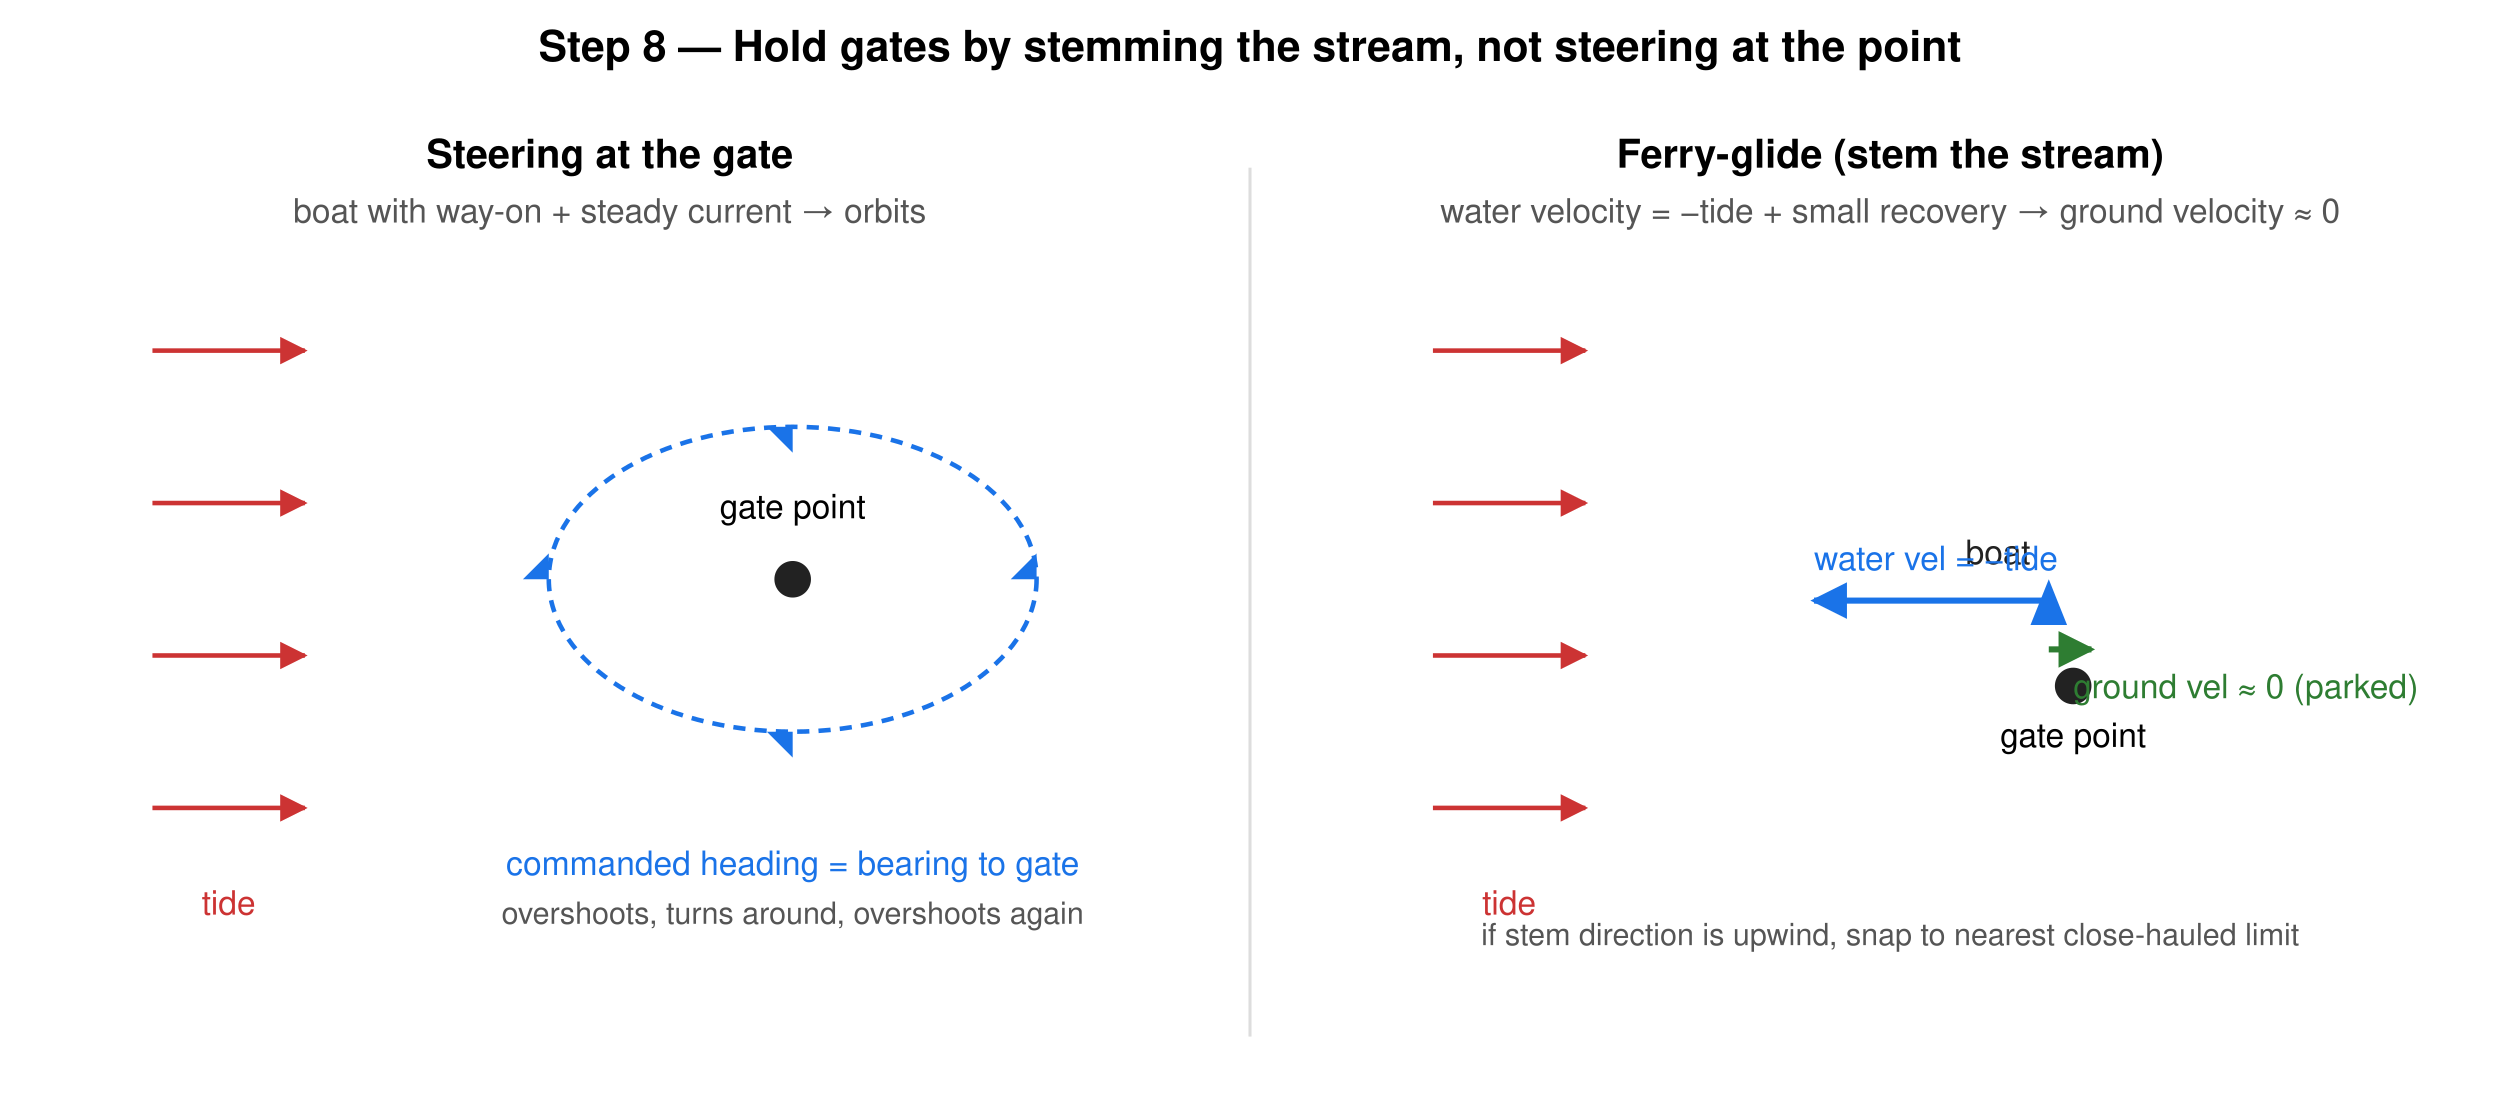
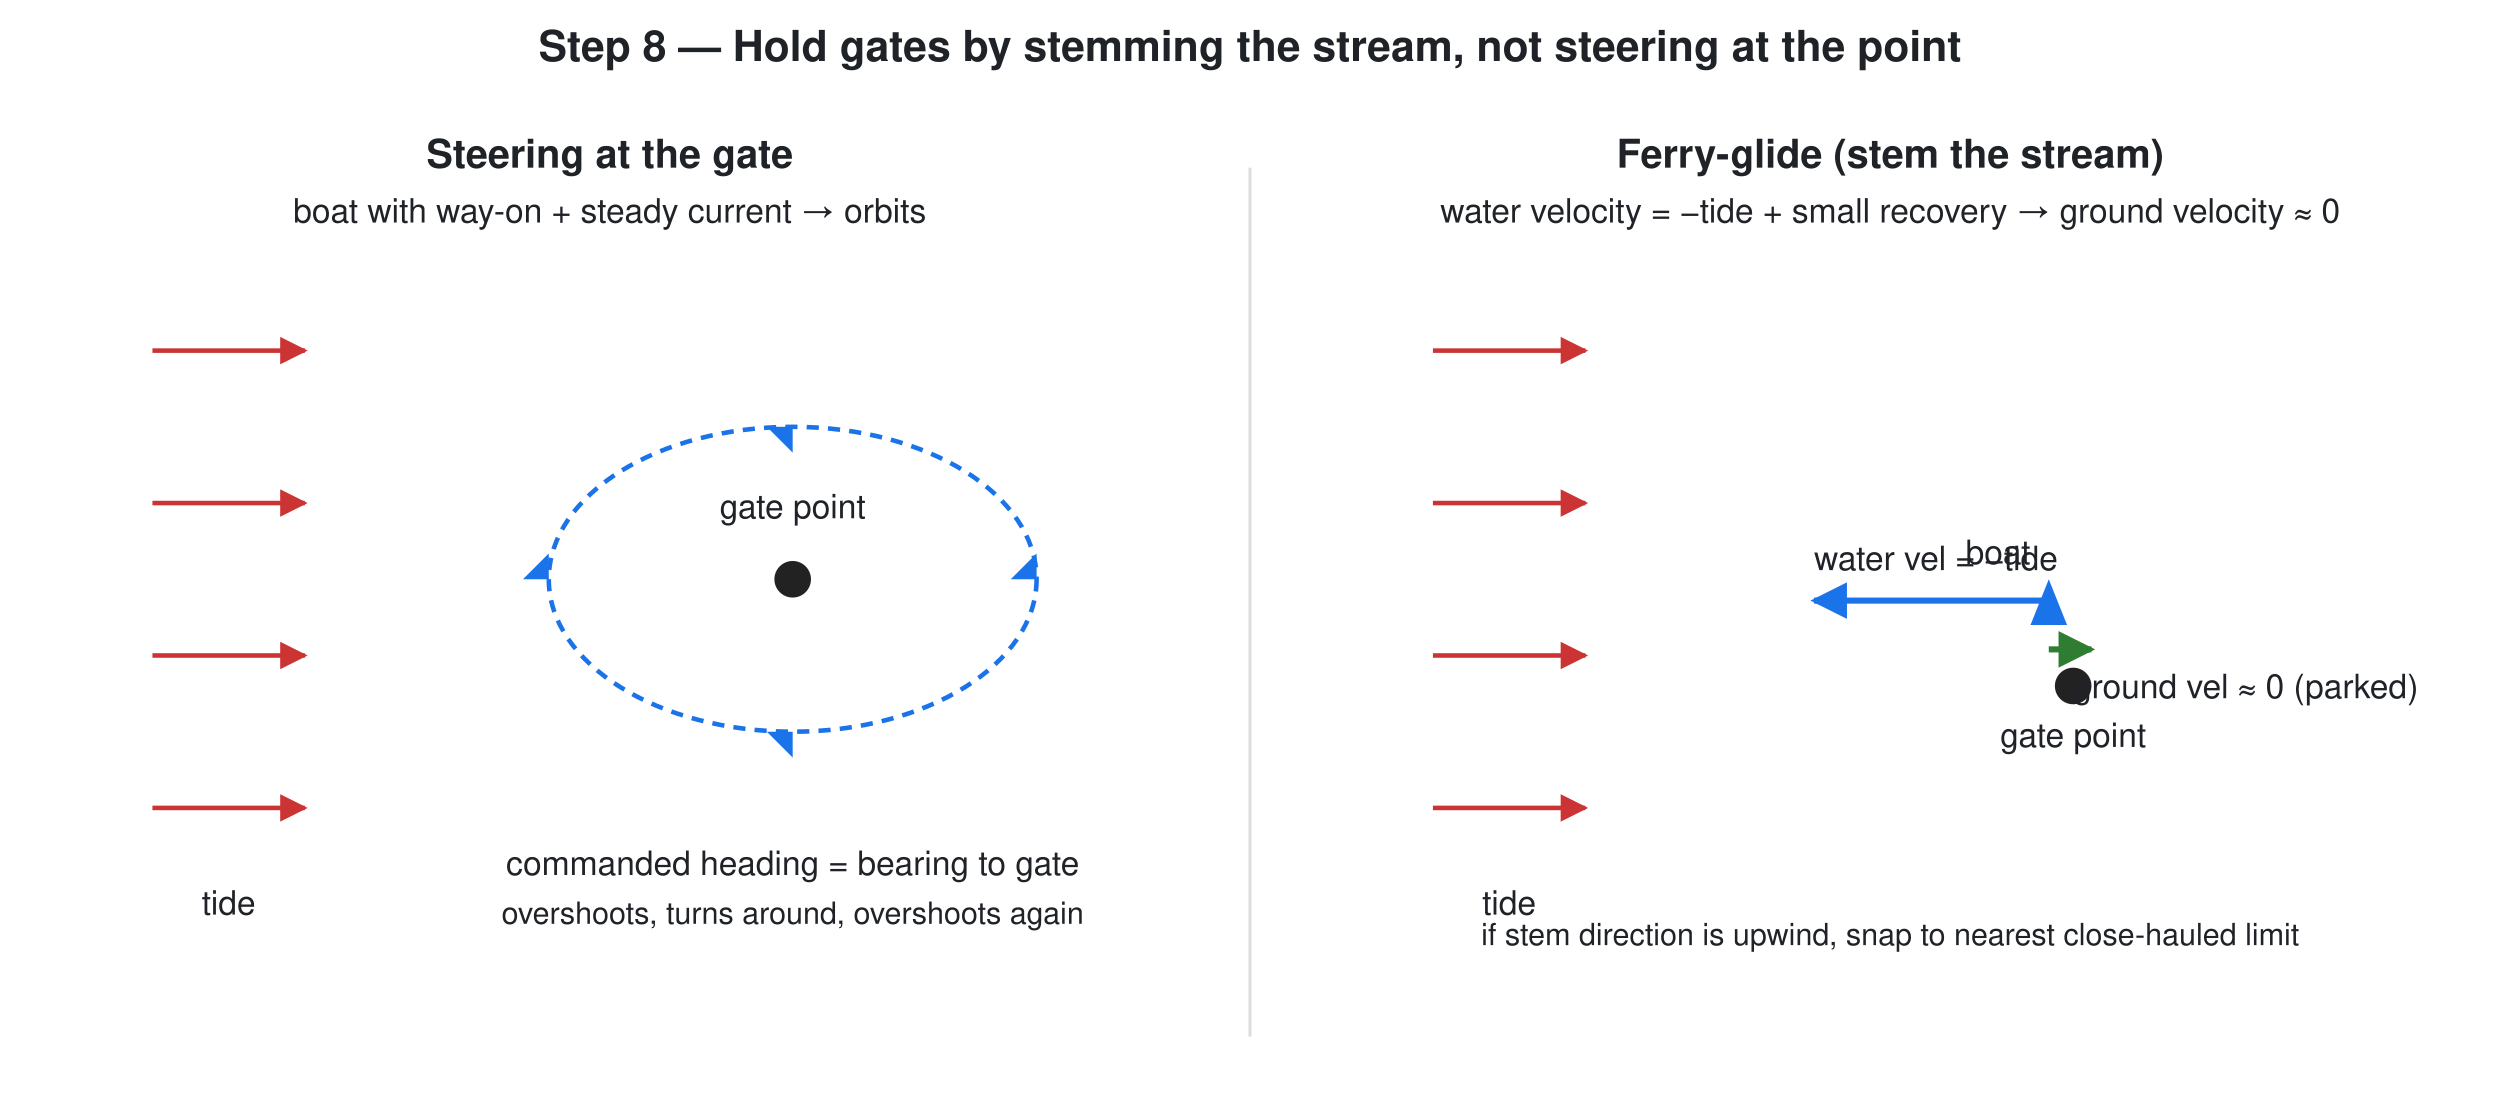
<svg xmlns="http://www.w3.org/2000/svg" viewBox="0 0 820 360" font-family="Helvetica, Arial, sans-serif" font-size="13">
+   <style>
+     text { fill: #1f2328; }
+     @media (prefers-color-scheme: dark) {
+       text { fill: #e6edf3; }
+       [fill="#fffbe6"] { fill: #3d2e0c; }
+       [fill="#e6f4ff"] { fill: #1a2937; }
+       [fill="#fff1e6"] { fill: #3d2716; }
+       [fill="#e8f5e9"] { fill: #1c2e1e; }
+       [stroke="#333"] { stroke: #e6edf3; }
+       [fill="#333"] { fill: #e6edf3; }
+       [fill="#222"] { fill: #e6edf3; }
+       [fill="#555"] { fill: #adbac7; }
+       [fill="#666"] { fill: #adbac7; }
+       [fill="#888"] { fill: #8d96a0; }
+       [stroke="#888"] { stroke: #8d96a0; }
+       [fill="#999"] { fill: #8d96a0; }
+       [fill="#bbb"] { fill: #6e7681; }
+       [stroke="#bbb"] { stroke: #6e7681; }
+       [stroke="#ddd"] { stroke: #484f58; }
+       [fill="#996600"] { fill: #ffaa44; }
+       [fill="#1a73e8"] { fill: #58a6ff; }
+       [stroke="#1a73e8"] { stroke: #58a6ff; }
+       [stroke="#0b3d8c"] { stroke: #79b8ff; }
+       [fill="#cc3333"] { fill: #f85149; }
+       [stroke="#cc3333"] { stroke: #f85149; }
+       [fill="#cc6600"] { fill: #ff944d; }
+       [stroke="#cc6600"] { stroke: #ff944d; }
+       [fill="#2e7d32"] { fill: #56d364; }
+       [stroke="#2e7d32"] { stroke: #56d364; }
+     }
+   </style>
  <defs>
    <marker id="arrR" viewBox="0 0 10 10" refX="9" refY="5" markerWidth="6" markerHeight="6" orient="auto">
      <path d="M 0 0 L 10 5 L 0 10 z" fill="#cc3333" />
    </marker>
    <marker id="arrB" viewBox="0 0 10 10" refX="9" refY="5" markerWidth="6" markerHeight="6" orient="auto">
      <path d="M 0 0 L 10 5 L 0 10 z" fill="#1a73e8" />
    </marker>
    <marker id="arrG" viewBox="0 0 10 10" refX="9" refY="5" markerWidth="6" markerHeight="6" orient="auto">
      <path d="M 0 0 L 10 5 L 0 10 z" fill="#2e7d32" />
    </marker>
  </defs>
  <text x="410" y="20" text-anchor="middle" font-weight="bold" font-size="14">Step 8 — Hold gates by stemming the stream, not steering at the point</text>
  <g transform="translate(20,55)">
    <text x="180" y="0" text-anchor="middle" font-weight="bold">Steering at the gate</text>
    <text x="180" y="18" text-anchor="middle" font-size="11" fill="#555">boat with way-on + steady current → orbits</text>
    <g stroke="#cc3333" stroke-width="1.5" fill="none">
      <line x1="30" y1="60" x2="80" y2="60" marker-end="url(#arrR)" />
      <line x1="30" y1="110" x2="80" y2="110" marker-end="url(#arrR)" />
      <line x1="30" y1="160" x2="80" y2="160" marker-end="url(#arrR)" />
      <line x1="30" y1="210" x2="80" y2="210" marker-end="url(#arrR)" />
    </g>
    <text x="55" y="245" text-anchor="middle" font-size="11" fill="#cc3333">tide</text>
    <ellipse cx="240" cy="135" rx="80" ry="50" fill="none" stroke="#1a73e8" stroke-width="1.5" stroke-dasharray="4 3" />
    <circle cx="240" cy="135" r="6" fill="#222" />
    <text x="240" y="115" text-anchor="middle" font-size="11">gate point</text>
    <g fill="#1a73e8">
      <polygon points="320,135 314,141 314,129" transform="rotate(45 320 135)" />
      <polygon points="240,85 246,91 246,79" transform="rotate(135 240 85)" />
      <polygon points="160,135 166,129 166,141" transform="rotate(225 160 135)" />
      <polygon points="240,185 234,179 234,191" transform="rotate(315 240 185)" />
    </g>
    <text x="240" y="232" text-anchor="middle" font-size="11" fill="#1a73e8">commanded heading = bearing to gate</text>
    <text x="240" y="248" text-anchor="middle" font-size="10" fill="#555">overshoots, turns around, overshoots again</text>
  </g>
  <line x1="410" y1="55" x2="410" y2="340" stroke="#ddd" />
  <g transform="translate(440,55)">
    <text x="180" y="0" text-anchor="middle" font-weight="bold">Ferry-glide (stem the stream)</text>
    <text x="180" y="18" text-anchor="middle" font-size="11" fill="#555">water velocity = −tide + small recovery → ground velocity ≈ 0</text>
    <g stroke="#cc3333" stroke-width="1.5" fill="none">
      <line x1="30" y1="60" x2="80" y2="60" marker-end="url(#arrR)" />
      <line x1="30" y1="110" x2="80" y2="110" marker-end="url(#arrR)" />
      <line x1="30" y1="160" x2="80" y2="160" marker-end="url(#arrR)" />
      <line x1="30" y1="210" x2="80" y2="210" marker-end="url(#arrR)" />
    </g>
    <text x="55" y="245" text-anchor="middle" font-size="11" fill="#cc3333">tide</text>
    <circle cx="240" cy="170" r="6" fill="#222" />
    <text x="240" y="190" text-anchor="middle" font-size="11">gate point</text>
    <polygon points="232,135 226,150 238,150" fill="#1a73e8" />
    <text x="226" y="130" text-anchor="end" font-size="11" fill="#222">boat</text>
    <line x1="232" y1="142" x2="155" y2="142" stroke="#1a73e8" stroke-width="2" marker-end="url(#arrB)" />
    <text x="195" y="132" text-anchor="middle" font-size="11" fill="#1a73e8">water vel = −tide</text>
    <line x1="232" y1="158" x2="246" y2="158" stroke="#2e7d32" stroke-width="2" marker-end="url(#arrG)" />
    <text x="240" y="174" font-size="11" fill="#2e7d32">ground vel ≈ 0 (parked)</text>
    <text x="180" y="255" text-anchor="middle" font-size="10" fill="#555">if stem direction is upwind, snap to nearest close-hauled limit</text>
  </g>
</svg>
